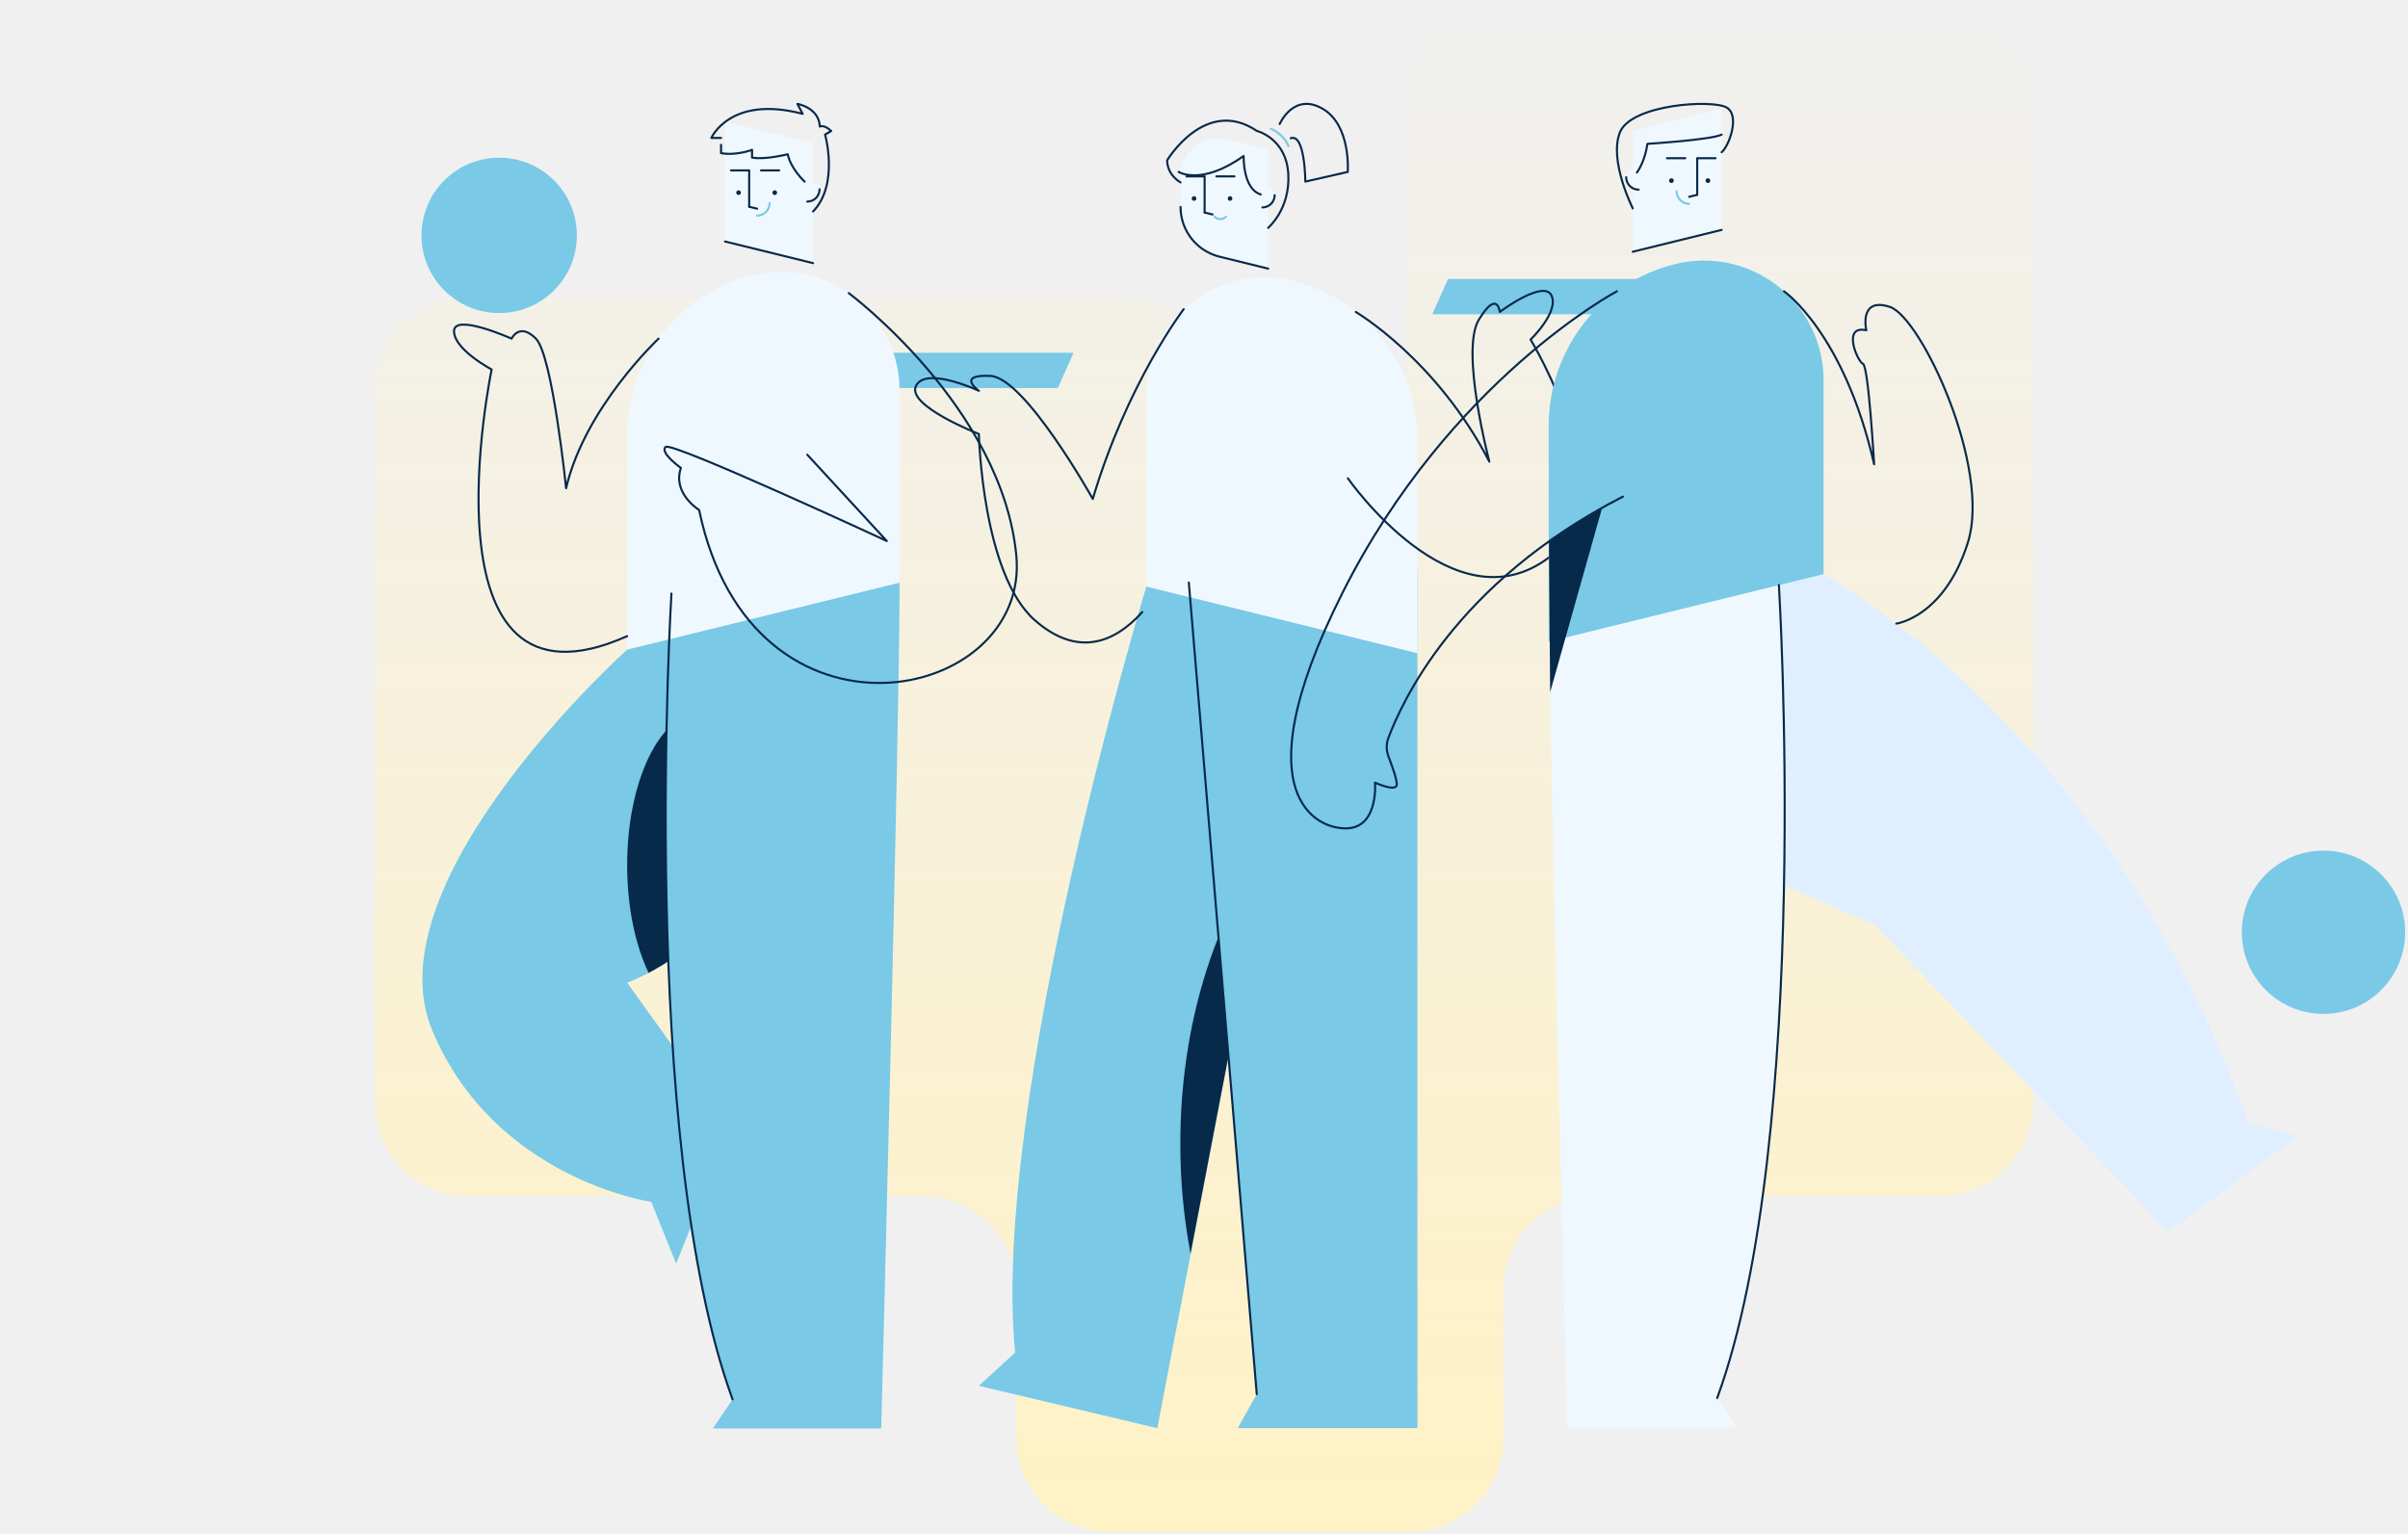
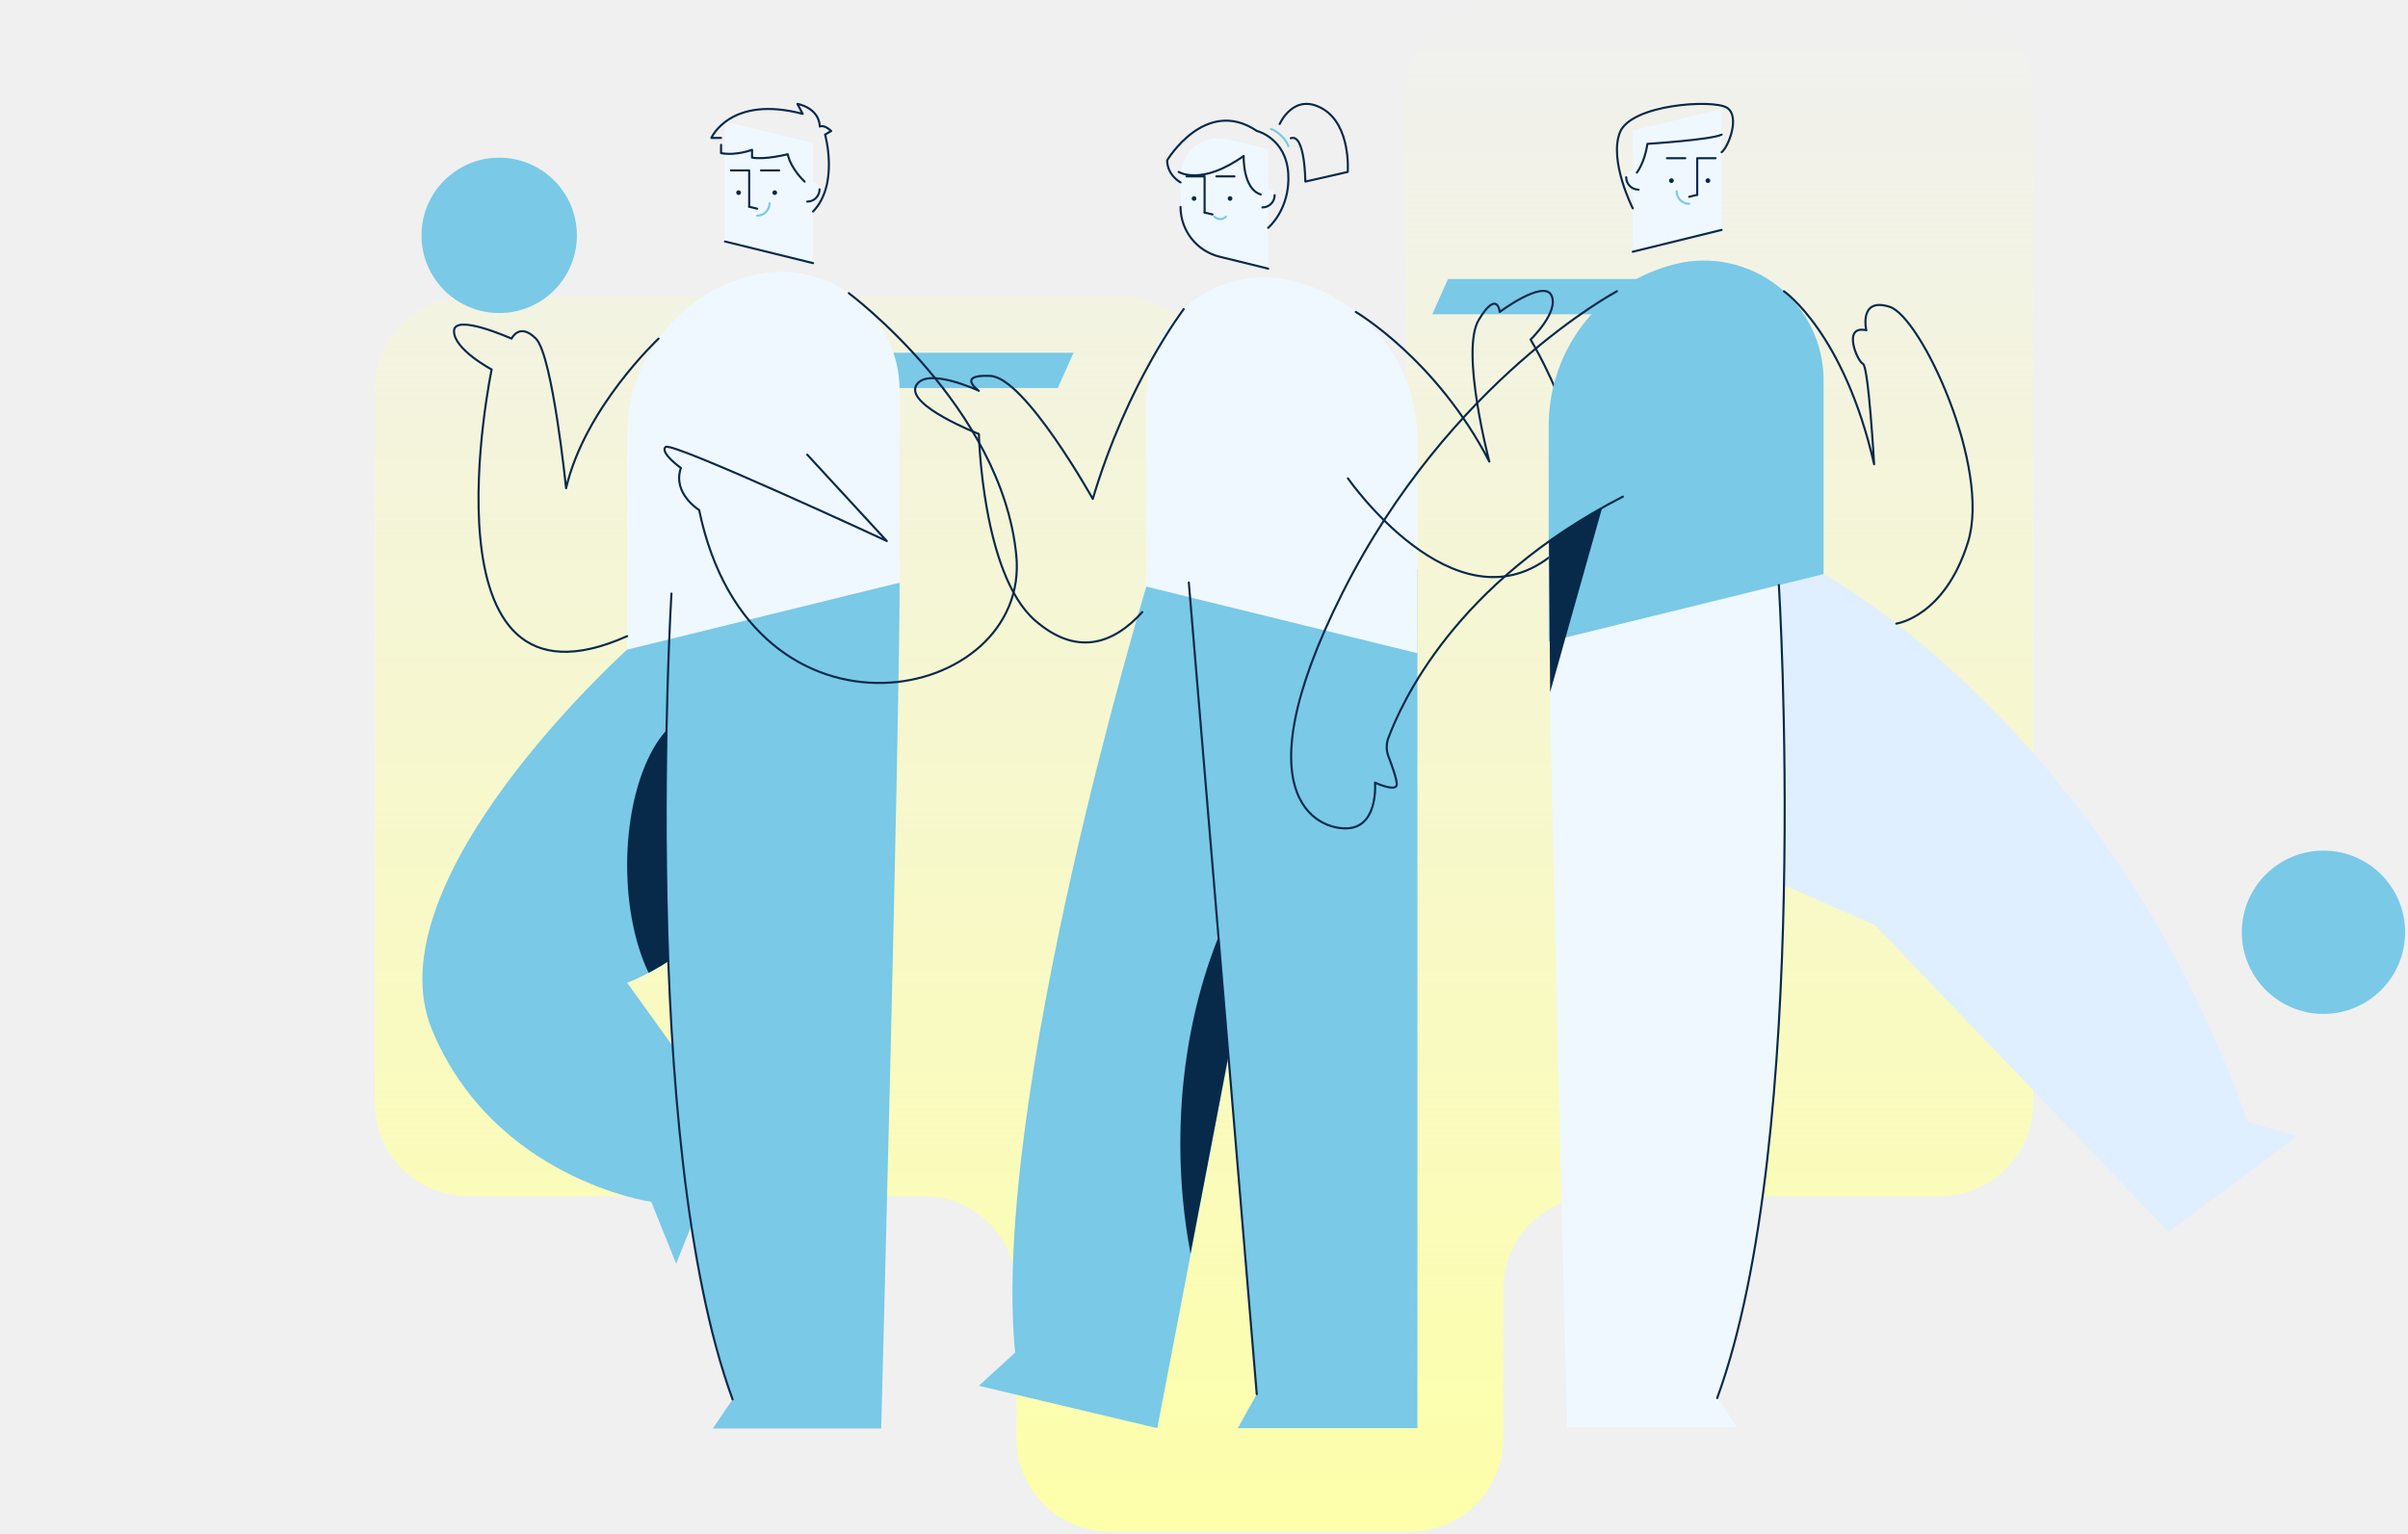
<svg xmlns="http://www.w3.org/2000/svg" width="620" height="395" viewBox="0 0 620 395" fill="none">
  <g clip-path="url(#clip0_345_9843)">
    <path fill-rule="evenodd" clip-rule="evenodd" d="M523.5 24C523.5 10.745 512.755 0 499.5 0H385.992C372.737 0 361.992 10.745 361.992 24V138.729C361.992 151.984 351.247 162.729 337.992 162.729H336.581C323.326 162.729 312.581 151.984 312.581 138.729V100.342C312.581 87.087 301.836 76.342 288.581 76.342H120.5C107.245 76.342 96.5 87.087 96.5 100.342V284.046C96.5 297.301 107.245 308.046 120.5 308.046H237.695C250.95 308.046 261.695 318.792 261.695 332.046V370.433C261.695 383.688 272.44 394.433 285.695 394.433H363.067C376.322 394.433 387.067 383.688 387.067 370.433V332.047C387.067 318.792 397.812 308.047 411.067 308.047H499.5C512.755 308.047 523.5 297.301 523.5 284.047V24Z" fill="url(#paint0_linear_345_9843)" />
    <path d="M418.118 80.933H368.776L372.817 71.859H422.159L418.118 80.933Z" fill="#79C9E7" />
    <path d="M272.362 99.932H223.021L227.061 90.858H276.403L272.362 99.932Z" fill="#79C9E7" />
    <path d="M317.841 128.488L295.153 151.071C295.153 151.071 254.994 283.264 261.374 348.341L252.035 356.893L297.971 367.808L328.19 210.152L317.841 128.488Z" fill="#79C9E7" />
    <path d="M303.906 294.511C303.894 304.025 304.773 313.519 306.533 322.868L326.689 217.709C312.699 236.649 303.906 264.041 303.906 294.511Z" fill="#07294A" />
    <path d="M306.091 150.027L364.951 146.615V210.426V367.808H318.692L323.583 359.044L306.091 150.027Z" fill="#79C9E7" />
    <path d="M303.959 45.425V53.287C303.959 59.366 308.109 64.659 314.012 66.11L326.522 69.185V38.448L316.12 35.892C313.191 35.172 310.093 35.838 307.719 37.699C305.346 39.56 303.959 42.409 303.959 45.425V45.425Z" fill="#F0F8FF" />
    <path d="M303.959 53.287C303.959 59.366 308.109 64.659 314.012 66.11L326.522 69.185" stroke="#07294A" stroke-width="0.539" stroke-linecap="round" stroke-linejoin="round" />
    <path d="M316.705 51.727C317.038 51.727 317.308 51.457 317.308 51.124C317.308 50.791 317.038 50.52 316.705 50.52C316.372 50.52 316.102 50.791 316.102 51.124C316.102 51.457 316.372 51.727 316.705 51.727Z" fill="#07294A" />
    <path d="M307.438 51.727C307.771 51.727 308.042 51.457 308.042 51.124C308.042 50.791 307.771 50.52 307.438 50.52C307.105 50.52 306.835 50.791 306.835 51.124C306.835 51.457 307.105 51.727 307.438 51.727Z" fill="#07294A" />
    <path d="M310.157 54.723V45.425H305.499" stroke="#07294A" stroke-width="0.539" stroke-linecap="round" stroke-linejoin="round" />
    <path d="M317.841 45.425H313.184" stroke="#07294A" stroke-width="0.539" stroke-linecap="round" stroke-linejoin="round" />
    <path d="M325.036 50.189V53.418C326.778 53.418 328.19 52.006 328.19 50.264C328.19 50.167 328.185 50.072 328.177 49.977C328 48.019 325.036 48.223 325.036 50.189Z" fill="#F0F8FF" />
    <path d="M325.036 53.418C326.778 53.418 328.19 52.006 328.19 50.264" stroke="#07294A" stroke-width="0.539" stroke-linecap="round" stroke-linejoin="round" />
    <path d="M312.704 55.809C313.096 56.2 313.627 56.42 314.181 56.42C314.734 56.42 315.266 56.2 315.657 55.809" stroke="#79C9E7" stroke-width="0.539" stroke-linecap="round" stroke-linejoin="round" />
    <path d="M310.157 54.73L312.194 55.231" stroke="#07294A" stroke-width="0.539" stroke-linecap="round" stroke-linejoin="round" />
    <path d="M303.481 44.281C303.481 44.281 309.224 47.968 320.212 40.169C320.212 40.169 319.929 48.636 324.608 50.074" stroke="#07294A" stroke-width="0.539" stroke-linecap="round" stroke-linejoin="round" />
    <path d="M303.959 46.975C303.959 46.975 300.575 45.203 300.504 41.304C300.504 41.304 310.358 24.786 323.615 33.718C323.615 33.718 331.13 35.562 331.697 44.707C332.264 53.852 326.522 58.673 326.522 58.673" stroke="#07294A" stroke-width="0.539" stroke-linecap="round" stroke-linejoin="round" />
    <path d="M327.23 33.222C327.514 33.222 330.57 34.64 331.736 37.617" stroke="#79C9E7" stroke-width="0.539" stroke-linecap="round" stroke-linejoin="round" />
    <path d="M329.483 31.946C329.483 31.946 333.044 23.722 340.488 27.976C347.931 32.229 347.01 44.281 347.01 44.281L336.092 46.763C336.092 46.763 336.028 34.277 332.335 35.603" stroke="#07294A" stroke-width="0.539" stroke-linecap="round" stroke-linejoin="round" />
    <path d="M295.153 101.8V151.071L364.951 168.226V113.352C364.951 93.895 351.668 76.951 332.773 72.308H332.773C323.712 70.08 314.129 72.142 306.786 77.899C299.443 83.656 295.153 92.469 295.153 101.8V101.8Z" fill="#F0F8FF" />
    <path d="M323.583 359.043L306.091 150.027" stroke="#07294A" stroke-width="0.539" stroke-linecap="round" stroke-linejoin="round" />
    <path d="M349.078 80.338C349.078 80.338 369.855 92.514 383.467 118.886C383.467 118.886 375.937 90.291 380.757 82.351C385.578 74.411 386.145 80.338 386.145 80.338C386.145 80.338 397.488 71.859 399.473 76.112C401.458 80.366 394.085 87.455 394.085 87.455C394.085 87.455 418.967 128.207 398.906 143.505C374.235 162.318 347.046 123.185 347.046 123.185" stroke="#07294A" stroke-width="0.539" stroke-linecap="round" stroke-linejoin="round" />
    <path d="M304.775 79.624C304.775 79.624 290.298 98.486 281.365 128.488C281.365 128.488 263.926 97.238 254.993 96.813C246.061 96.388 252.035 100.641 252.035 100.641C252.035 100.641 238.404 94.261 235.852 99.365C233.3 104.469 252.035 111.769 252.035 111.769C252.035 111.769 252.866 147.856 266.478 159.766C276.955 168.934 286.422 166.154 294.107 157.637" stroke="#07294A" stroke-width="0.539" stroke-linecap="round" stroke-linejoin="round" />
    <path d="M161.474 167.303C161.474 167.303 95.227 226.804 111.257 265.276C127.287 303.748 167.683 309.519 167.683 309.519L174.095 325.427L188.215 290.283L161.474 253.094C161.474 253.094 187.781 243.476 190.556 221.675C193.331 199.874 192.896 151.911 192.896 151.911" fill="#79C9E7" />
    <path d="M190.556 221.675C188.594 237.083 174.88 246.404 167.005 250.546C163.586 243.437 161.474 233.644 161.474 222.83C161.474 201.109 169.996 183.501 180.509 183.501C185.031 183.501 189.184 186.762 192.45 192.204C192.11 203.114 191.531 214.011 190.556 221.675Z" fill="#07294A" />
    <path d="M172.881 152.866C172.881 152.866 164.251 293.717 188.625 360.405L183.534 367.885H226.885C226.885 367.885 231.621 188.731 231.621 150.062L172.881 152.866Z" fill="#79C9E7" />
    <path d="M186.667 43.888V62.193L209.343 67.766V36.876L186.667 31.302V43.888Z" fill="#F0F8FF" />
    <path d="M199.477 50.221C199.142 50.221 198.87 49.95 198.87 49.615C198.87 49.28 199.142 49.008 199.477 49.008C199.812 49.008 200.083 49.28 200.083 49.615C200.083 49.95 199.812 50.221 199.477 50.221Z" fill="#07294A" />
    <path d="M190.164 50.221C189.829 50.221 189.558 49.95 189.558 49.615C189.558 49.28 189.829 49.008 190.164 49.008C190.499 49.008 190.771 49.28 190.771 49.615C190.771 49.95 190.499 50.221 190.164 50.221Z" fill="#07294A" />
    <path d="M192.896 53.232V43.888H188.215" stroke="#07294A" stroke-width="0.539" stroke-linecap="round" stroke-linejoin="round" />
    <path d="M200.618 43.888H195.937" stroke="#07294A" stroke-width="0.539" stroke-linecap="round" stroke-linejoin="round" />
    <path d="M207.849 48.675V51.92C208.69 51.92 209.496 51.586 210.09 50.992C210.685 50.398 211.019 49.592 211.019 48.751C211.019 48.654 211.014 48.558 211.006 48.463C210.828 46.495 207.849 46.7 207.849 48.675Z" fill="#F0F8FF" />
    <path d="M207.849 51.92C209.6 51.92 211.019 50.502 211.019 48.751" stroke="#07294A" stroke-width="0.539" stroke-linecap="round" stroke-linejoin="round" />
    <path d="M194.943 55.535C196.714 55.535 198.15 54.099 198.15 52.328" stroke="#79C9E7" stroke-width="0.539" stroke-linecap="round" stroke-linejoin="round" />
    <path d="M186.667 62.193L209.343 67.766" stroke="#07294A" stroke-width="0.539" stroke-linecap="round" stroke-linejoin="round" />
    <path d="M192.896 53.239L194.943 53.742" stroke="#07294A" stroke-width="0.539" stroke-linecap="round" stroke-linejoin="round" />
    <path d="M207.168 46.777C207.168 46.777 203.606 43.5 202.822 39.723C202.822 39.723 196.908 41.22 193.631 40.578V38.584C193.631 38.584 189.641 40.151 185.651 39.438V37.301" stroke="#07294A" stroke-width="0.539" stroke-linecap="round" stroke-linejoin="round" />
    <path d="M185.651 35.52H183.158C183.158 35.52 188.002 24.405 206.669 29.321L205.316 26.756C205.316 26.756 210.873 27.683 211.087 32.599C211.087 32.599 212.155 31.957 214.008 33.739L212.44 34.665C212.44 34.665 216.078 47.489 209.343 54.472" stroke="#07294A" stroke-width="0.539" stroke-linecap="round" stroke-linejoin="round" />
    <path d="M231.621 100.545V150.062L161.474 167.303V112.155C161.474 92.6 174.824 75.572 193.813 70.905H193.813C202.92 68.666 212.55 70.739 219.93 76.524C227.31 82.31 231.621 91.168 231.621 100.545V100.545Z" fill="#F0F8FF" />
    <path d="M172.88 152.866C172.88 152.866 164.25 293.717 188.624 360.405" stroke="#07294A" stroke-width="0.539" stroke-linecap="round" stroke-linejoin="round" />
    <path d="M218.541 75.498C218.541 75.498 257.967 104.844 261.672 143.033C265.377 181.221 193.536 196.326 180.011 131.348C180.011 131.348 173.04 127.073 175.32 120.518C175.32 120.518 169.754 116.528 171.397 115.104C173.04 113.679 228.328 139.328 228.328 139.328L207.849 117.098" stroke="#07294A" stroke-width="0.539" stroke-linecap="round" stroke-linejoin="round" />
    <path d="M169.569 87.212C169.569 87.212 150.598 104.927 145.754 125.732C145.754 125.732 142.261 91.525 137.987 87.212C133.712 82.9 131.717 87.212 131.717 87.212C131.717 87.212 116.897 80.566 116.897 85.295C116.897 90.024 126.587 95.154 126.587 95.154C126.587 95.154 107.158 188.061 161.473 163.837" stroke="#07294A" stroke-width="0.539" stroke-linecap="round" stroke-linejoin="round" />
    <path d="M128.528 80.62C117.481 80.62 108.526 71.664 108.526 60.617C108.526 49.57 117.481 40.614 128.528 40.614C139.576 40.614 148.531 49.57 148.531 60.617C148.531 71.664 139.576 80.62 128.528 80.62Z" fill="#79C9E7" />
    <path d="M469.523 147.854C469.523 147.854 542.574 187.153 578.8 288.931L591.512 292.642L558.324 317.244L482.834 238.303L439.744 219.327L433.919 147.854" fill="#DFEFFF" />
    <path d="M458.016 150.683C458.016 150.683 466.722 292.778 442.133 360.056L447.269 367.602H403.535C403.535 367.602 398.757 186.864 398.757 147.854L458.016 150.683Z" fill="#F0F8FF" />
    <path d="M443.272 40.742V59.208L420.396 64.831V33.667L443.272 28.045V40.742Z" fill="#F0F8FF" />
    <path d="M430.349 47.131C430.687 47.131 430.961 46.857 430.961 46.519C430.961 46.181 430.687 45.907 430.349 45.907C430.011 45.907 429.737 46.181 429.737 46.519C429.737 46.857 430.011 47.131 430.349 47.131Z" fill="#07294A" />
    <path d="M439.744 47.131C440.082 47.131 440.356 46.857 440.356 46.519C440.356 46.181 440.082 45.907 439.744 45.907C439.407 45.907 439.133 46.181 439.133 46.519C439.133 46.857 439.407 47.131 439.744 47.131Z" fill="#07294A" />
    <path d="M436.988 50.168V40.742H441.711" stroke="#07294A" stroke-width="0.539" stroke-linecap="round" stroke-linejoin="round" />
    <path d="M429.197 40.742H433.92" stroke="#07294A" stroke-width="0.539" stroke-linecap="round" stroke-linejoin="round" />
    <path d="M421.902 45.571V48.845C420.137 48.845 418.705 47.413 418.705 45.648C418.705 45.55 418.709 45.453 418.718 45.357C418.897 43.371 421.902 43.578 421.902 45.571Z" fill="#F0F8FF" />
    <path d="M421.902 48.845C420.137 48.845 418.705 47.413 418.705 45.648" stroke="#07294A" stroke-width="0.539" stroke-linecap="round" stroke-linejoin="round" />
    <path d="M434.922 52.492C434.064 52.492 433.241 52.151 432.634 51.544C432.027 50.937 431.687 50.114 431.687 49.256" stroke="#79C9E7" stroke-width="0.539" stroke-linecap="round" stroke-linejoin="round" />
    <path d="M443.272 59.208L420.396 64.831" stroke="#07294A" stroke-width="0.539" stroke-linecap="round" stroke-linejoin="round" />
    <path d="M436.987 50.175L434.922 50.683" stroke="#07294A" stroke-width="0.539" stroke-linecap="round" stroke-linejoin="round" />
    <path d="M420.395 53.65C420.395 53.65 414.252 41.503 417.055 34.171C419.858 26.84 440.99 25.546 444.584 27.702C448.178 29.858 444.979 37.972 443.272 39.198" stroke="#07294A" stroke-width="0.539" stroke-linecap="round" stroke-linejoin="round" />
    <path d="M421.453 44.441C421.453 44.441 423.452 41.934 424.171 37.046C424.171 37.046 440.53 36.015 443.272 34.674" stroke="#07294A" stroke-width="0.539" stroke-linecap="round" stroke-linejoin="round" />
    <path d="M469.524 97.9V147.854L398.757 165.248V109.612C398.757 89.884 412.225 72.706 431.382 67.997H431.382C440.569 65.739 450.285 67.829 457.73 73.666C465.175 79.503 469.524 88.439 469.524 97.9V97.9Z" fill="#79C9E7" />
    <path d="M458.016 150.683C458.016 150.683 466.722 292.778 442.133 360.056" stroke="#07294A" stroke-width="0.539" stroke-linecap="round" stroke-linejoin="round" />
    <path d="M416.322 75.013C416.322 75.013 373.285 97.781 345.685 152.625C318.084 207.469 341.095 214.497 347.995 213.203C354.895 211.909 354.033 201.559 354.033 201.559C354.033 201.559 359.639 204.146 359.639 201.99C359.639 200.608 358.394 197.134 357.5 194.818C356.9 193.254 356.901 191.522 357.503 189.959C360.782 181.368 374.332 150.242 417.857 127.899" stroke="#07294A" stroke-width="0.539" stroke-linecap="round" stroke-linejoin="round" />
    <path d="M459.329 75.013C459.329 75.013 474.776 85.635 482.539 119.562C482.539 119.562 481.102 94.261 479.664 93.686C478.227 93.111 474.201 83.623 480.527 85.06C480.527 85.06 478.514 76.435 486.564 79.023C494.615 81.61 512.728 120.424 506.69 139.687C500.652 158.95 488.255 160.602 488.255 160.602" stroke="#07294A" stroke-width="0.539" stroke-linecap="round" stroke-linejoin="round" />
    <path d="M398.823 139.432L399.121 178.278L412.513 130.772C407.798 133.412 403.228 136.302 398.823 139.432Z" fill="#07294A" />
    <path d="M598.236 261.116C609.847 261.116 619.259 251.704 619.259 240.093C619.259 228.482 609.847 219.07 598.236 219.07C586.625 219.07 577.213 228.482 577.213 240.093C577.213 251.704 586.625 261.116 598.236 261.116Z" fill="#79C9E7" />
  </g>
  <defs>
    <linearGradient id="paint0_linear_345_9843" x1="310" y1="0" x2="310" y2="394.433" gradientUnits="userSpaceOnUse">
-       <stop stop-color="#FFF2C5" stop-opacity="0" />
-       <stop offset="1" stop-color="#FFF2C5" />
+       <stop stop-color="#FDFFAA" stop-opacity="0" />
+       <stop offset="1" stop-color="#FDFFAA" />
    </linearGradient>
    <clipPath id="clip0_345_9843">
      <rect width="620" height="394.433" fill="white" />
    </clipPath>
  </defs>
</svg>
